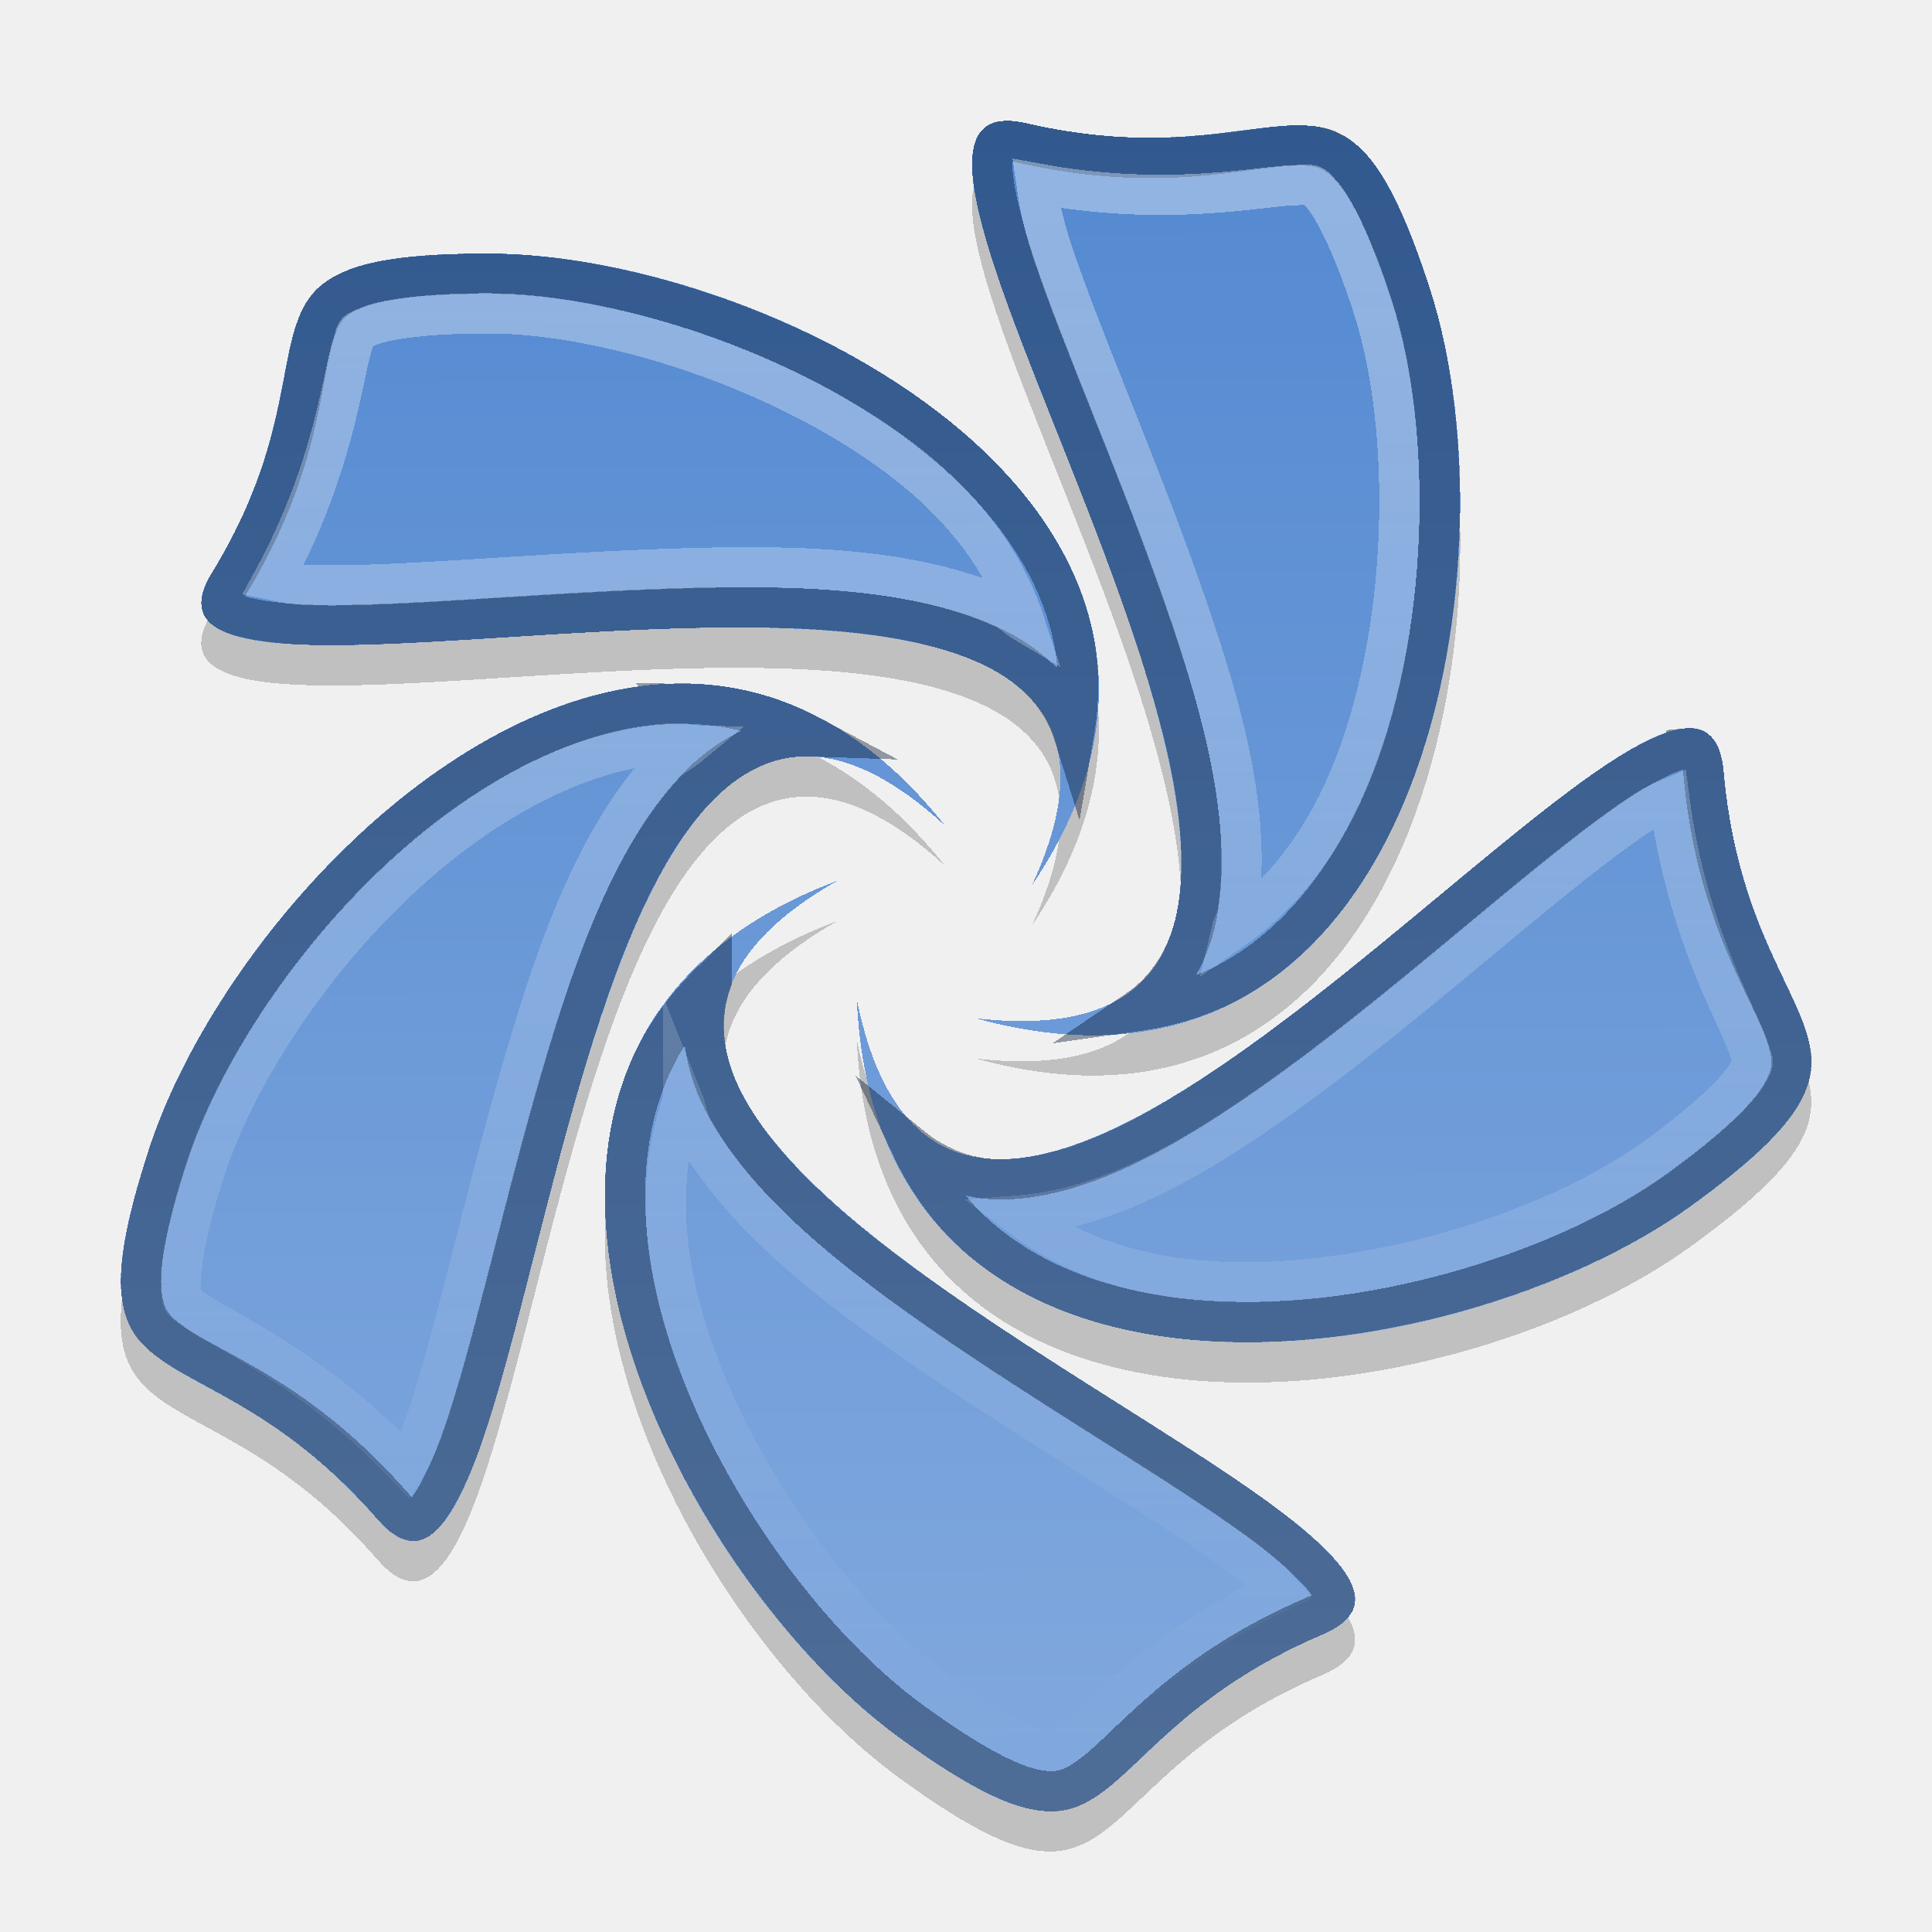
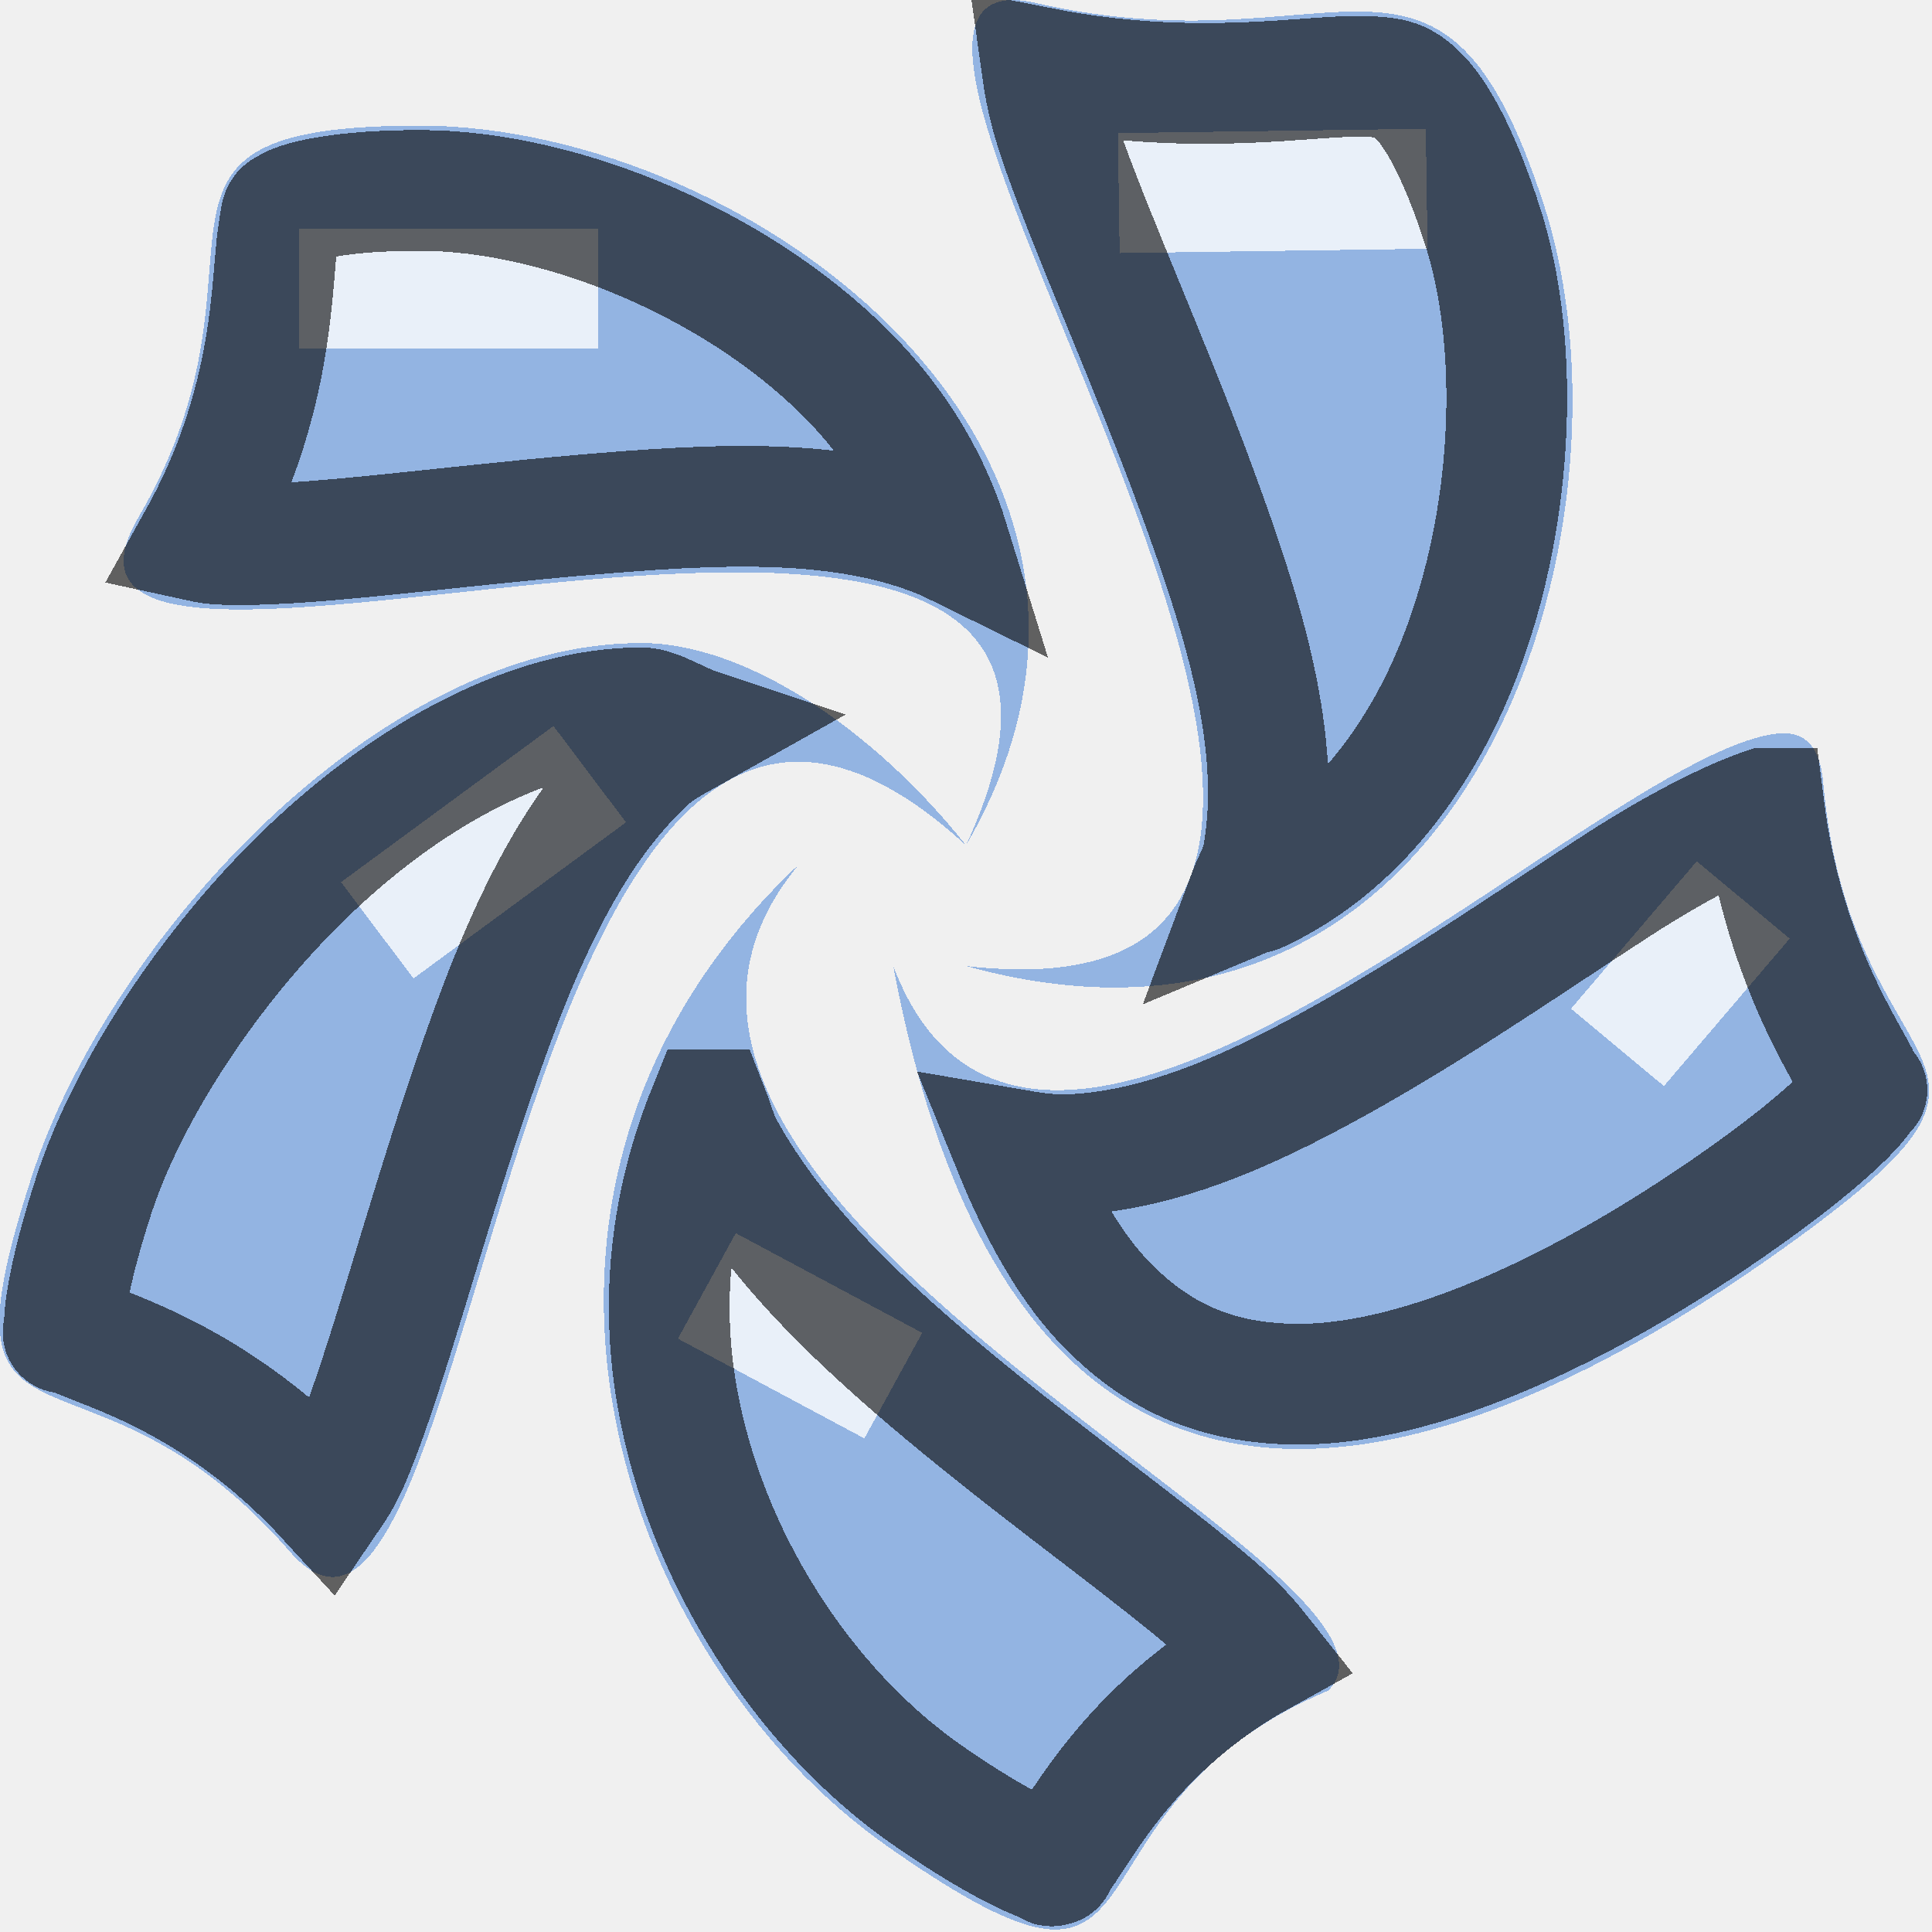
- <svg xmlns="http://www.w3.org/2000/svg" xmlns:xlink="http://www.w3.org/1999/xlink" shape-rendering="crispEdges" viewBox="0 0 48 48" id="svg9999" version="1.1">
-   <defs id="defs7">
-     <linearGradient id="linearGradient4147">
-       <stop id="stop4149" offset="0" style="stop-color:#5288d1;stop-opacity:1;" />
-       <stop id="stop4151" offset="1" style="stop-color:#82a9de;stop-opacity:1" />
-     </linearGradient>
-     <linearGradient id="linearGradient4139">
-       <stop id="stop4141" offset="0" style="stop-color:#ffffff;stop-opacity:1;" />
-       <stop id="stop4143" offset="1" style="stop-color:#ffffff;stop-opacity:0;" />
-     </linearGradient>
-     <linearGradient gradientUnits="userSpaceOnUse" y2="43.703" x2="41.712" y1="0.207" x1="41.894" id="linearGradient4145" xlink:href="#linearGradient4139" />
-     <linearGradient gradientUnits="userSpaceOnUse" y2="44.833" x2="45.102" y1="1.744" x1="44.971" id="linearGradient4153" xlink:href="#linearGradient4147" />
-   </defs>
-   <g id="g7930" transform="matrix(0.470142,0,0,0.4644073,2.914876,2.90789)" style="fill:#ff8080">
-     <path id="path4211" d="M 46.938,2.352 C 36.984,2.678 73.455,53.62 45.368,50.367 68.79,56.936 74.155,26.329 69.371,11.356 64.633,-3.476 62.169,5.776 48.047,2.482 47.626,2.384 47.259,2.341 46.938,2.352 Z M 19.632,9.451 C 4.518,9.431 12.304,14.461 4.983,26.555 -2.008,38.106 60.216,17.421 48.326,43.264 61.487,23.533 34.889,9.471 19.632,9.451 Z M 29.864,32.451 C 17.544,32.422 5.143,46.588 1.677,57.34 -3.101,72.159 4.266,66.139 13.778,77.208 22.862,87.778 22.24,20.093 43.748,40.064 39.491,34.649 34.684,32.463 29.864,32.451 Z m 52.947,2.406 C 74.494,35.663 44.158,74.702 39.078,49.366 c 1.067,24.582 31.482,20.289 44.069,11.057 12.469,-9.146 3.01,-8.659 1.741,-23.274 -0.152,-1.745 -0.889,-2.407 -2.077,-2.292 z M 38.077,42.999 C 15.314,51.623 28.746,79.578 41.309,88.845 53.753,98.024 50.372,89.07 63.709,83.331 76.446,77.851 12.671,57.536 38.077,42.999 Z" style="opacity:0.2;fill:#000000;fill-rule:evenodd" />
-     <path style="fill:url(#linearGradient4153);fill-rule:evenodd;opacity:1;fill-opacity:1" d="M 24.982 3 C 20.303 3.152 37.449 26.809 24.244 25.299 C 35.256 28.35 37.778 14.135 35.529 7.182 C 33.302 0.294 32.143 4.59 25.504 3.061 C 25.306 3.015 25.133 2.995 24.982 3 z M 12.145 6.297 C 5.039 6.288 8.7 8.624 5.258 14.24 C 1.971 19.604 31.225 9.998 25.635 22 C 31.823 12.837 19.317 6.306 12.145 6.297 z M 16.955 16.979 C 11.163 16.965 5.333 23.544 3.703 28.537 C 1.457 35.419 4.921 32.623 9.393 37.764 C 13.663 42.673 13.371 11.239 23.482 20.514 C 21.481 17.999 19.221 16.984 16.955 16.979 z M 41.848 18.096 C 37.938 18.47 23.675 36.6 21.287 24.834 C 21.789 36.25 36.088 34.256 42.006 29.969 C 47.868 25.721 43.421 25.947 42.824 19.16 C 42.753 18.35 42.406 18.042 41.848 18.096 z M 20.816 21.877 C 10.115 25.882 16.43 38.864 22.336 43.168 C 28.187 47.431 26.597 43.272 32.867 40.607 C 38.856 38.062 8.872 28.628 20.816 21.877 z " transform="matrix(2.127017,0,0,2.153282,-6.199992,-6.261508)" id="path7811" />
-     <path style="opacity:0.4;fill:none;fill-rule:evenodd;stroke:#00112b;stroke-width:1;stroke-miterlimit:26.4;stroke-dasharray:none" id="path3355" d="m 24.998,3.502 c -0.184,0.006 -0.205,0.035 -0.246,0.09 -0.041,0.055 -0.098,0.207 -0.1,0.475 -0.004,0.536 0.209,1.447 0.574,2.535 0.73,2.176 2.022,5.105 3.057,8.002 1.034,2.896 1.84,5.746 1.486,7.949 -0.171,1.062 -0.673,1.98 -1.549,2.572 0.925,-0.13 1.761,-0.403 2.496,-0.828 1.629,-0.943 2.847,-2.552 3.68,-4.502 C 36.062,15.895 36.127,10.665 35.051,7.336 34.502,5.641 34.019,4.672 33.582,4.182 33.145,3.692 32.799,3.606 32.18,3.615 c -1.239,0.019 -3.363,0.725 -6.789,-0.064 -0.167,-0.038 -0.298,-0.052 -0.393,-0.049 z M 12.145,6.801 C 10.396,6.798 9.343,6.954 8.754,7.207 8.165,7.46 7.984,7.743 7.807,8.309 7.452,9.44 7.466,11.601 5.688,14.504 c -0.171,0.279 -0.192,0.445 -0.184,0.504 0.008,0.059 0.016,0.091 0.166,0.178 0.3,0.173 1.112,0.32 2.18,0.34 2.135,0.04 5.317,-0.28 8.441,-0.396 3.124,-0.116 6.189,-0.057 8.266,0.893 1.016,0.464 1.801,1.198 2.121,2.221 0.146,-0.857 0.146,-1.678 -0.023,-2.453 C 26.27,14.027 25.139,12.437 23.572,11.098 20.439,8.418 15.579,6.805 12.145,6.801 Z m 4.809,10.682 c -2.705,-0.006 -5.513,1.552 -7.838,3.762 -2.325,2.21 -4.153,5.059 -4.934,7.449 -0.553,1.694 -0.731,2.763 -0.666,3.416 0.065,0.653 0.296,0.927 0.803,1.283 1.014,0.713 3.145,1.388 5.453,4.041 0.224,0.257 0.39,0.335 0.461,0.348 0.071,0.013 0.11,0.011 0.244,-0.107 0.268,-0.237 0.666,-0.976 1.021,-2.004 0.712,-2.055 1.397,-5.24 2.266,-8.305 0.868,-3.064 1.893,-6.017 3.484,-7.723 0.793,-0.85 1.78,-1.39 2.91,-1.35 -1.049,-0.558 -2.124,-0.808 -3.205,-0.811 z m 24.943,1.113 c -0.311,0.03 -0.938,0.308 -1.68,0.799 -0.742,0.491 -1.621,1.177 -2.578,1.957 -1.914,1.56 -4.144,3.501 -6.35,5.076 -2.205,1.575 -4.368,2.816 -6.316,2.873 -0.855,0.025 -1.656,-0.267 -2.334,-0.816 0.414,0.877 0.95,1.611 1.602,2.197 1.4,1.258 3.308,1.918 5.42,2.107 4.224,0.379 9.218,-1.176 12.051,-3.229 1.443,-1.045 2.214,-1.804 2.545,-2.371 0.331,-0.567 0.307,-0.923 0.105,-1.51 -0.402,-1.173 -1.731,-2.972 -2.039,-6.475 -0.03,-0.34 -0.117,-0.502 -0.166,-0.553 -0.049,-0.051 -0.081,-0.074 -0.26,-0.057 z m -24.223,5.791 c -0.656,0.641 -1.166,1.341 -1.506,2.105 -0.764,1.72 -0.803,3.739 -0.33,5.807 0.945,4.134 3.967,8.403 6.795,10.463 1.44,1.049 2.402,1.548 3.043,1.688 0.641,0.14 0.971,0.007 1.467,-0.365 0.991,-0.745 2.291,-2.564 5.527,-3.939 0.314,-0.133 0.441,-0.267 0.475,-0.33 0.034,-0.063 0.044,-0.102 -0.027,-0.266 -0.142,-0.328 -0.723,-0.936 -1.59,-1.592 -1.735,-1.312 -4.553,-2.946 -7.199,-4.719 -2.646,-1.773 -5.135,-3.661 -6.266,-5.701 -0.557,-1.006 -0.759,-2.099 -0.389,-3.15 z" transform="matrix(2.127017,0,0,2.153282,-6.199992,-6.261508)" />
-     <path transform="matrix(2.127017,0,0,2.153282,-6.199992,-6.261508)" d="m 25.75,4.557 c 0.059,0.412 0.135,0.91 0.41,1.73 0.703,2.097 2,5.043 3.051,7.986 1.051,2.944 1.946,5.851 1.531,8.436 -0.023,0.141 -0.113,0.268 -0.146,0.408 1.202,-0.834 2.2,-2.078 2.896,-3.709 1.547,-3.623 1.604,-8.73 0.621,-11.77 C 33.582,5.996 33.108,5.131 32.846,4.836 32.583,4.541 32.658,4.592 32.193,4.6 31.324,4.613 29.01,5.161 25.75,4.557 Z M 12.143,7.785 C 10.448,7.783 9.494,7.96 9.143,8.111 8.791,8.263 8.876,8.189 8.746,8.604 8.505,9.371 8.291,11.642 6.783,14.41 c 0.291,0.058 0.443,0.119 1.086,0.131 2.02,0.038 5.217,-0.279 8.385,-0.396 3.167,-0.118 6.299,-0.122 8.711,0.98 0.18,0.083 0.321,0.24 0.494,0.342 C 25.035,14.175 24.208,12.936 22.934,11.846 20.029,9.361 15.279,7.789 12.143,7.785 Z m 4.809,10.682 c -2.331,-0.005 -4.95,1.394 -7.158,3.492 -2.208,2.099 -3.963,4.857 -4.676,7.039 -0.536,1.642 -0.66,2.621 -0.621,3.014 0.039,0.393 0.008,0.307 0.389,0.574 0.712,0.5 2.906,1.418 5.188,3.822 0.146,-0.254 0.272,-0.412 0.496,-1.061 0.673,-1.945 1.368,-5.145 2.248,-8.252 0.881,-3.107 1.865,-6.144 3.711,-8.123 0.173,-0.186 0.417,-0.297 0.615,-0.461 -0.064,-0.002 -0.127,-0.045 -0.191,-0.045 z m 24.523,1.379 c -0.226,0.099 -0.315,0.106 -0.715,0.371 -0.689,0.456 -1.55,1.124 -2.498,1.896 -1.895,1.545 -4.139,3.5 -6.4,5.115 -2.158,1.541 -4.293,2.793 -6.543,2.971 1.165,0.888 2.66,1.451 4.43,1.609 3.924,0.352 8.798,-1.171 11.385,-3.045 C 42.531,27.751 43.207,27.034 43.406,26.693 43.605,26.353 43.58,26.44 43.43,26 43.147,25.176 41.906,23.141 41.475,19.846 Z M 16.969,27.334 c -0.496,1.39 -0.569,2.999 -0.17,4.744 0.878,3.841 3.832,8.006 6.414,9.887 1.396,1.017 2.287,1.44 2.672,1.523 0.385,0.084 0.295,0.088 0.666,-0.191 0.695,-0.522 2.244,-2.328 5.236,-3.756 -0.197,-0.217 -0.307,-0.385 -0.854,-0.799 -1.641,-1.241 -4.472,-2.89 -7.154,-4.688 -2.683,-1.797 -5.267,-3.672 -6.578,-6.039 -0.115,-0.208 -0.142,-0.458 -0.232,-0.682 z" id="path4209" style="opacity:0.4;fill:none;fill-rule:evenodd;stroke:url(#linearGradient4145);stroke-width:1;stroke-miterlimit:26.4;stroke-dasharray:none" />
+ <svg xmlns="http://www.w3.org/2000/svg" style="shape-rendering:crispEdges" height="16" width="16" version="1.1" id="svg9999" viewBox="0 0 16 16">
+   <defs id="defs7" />
+   <g style="fill:#ff8080" transform="matrix(0.1790972,0,0,0.1769126,-0.03221542,-0.0347419)" id="g7930">
+     <path id="path7811" transform="matrix(2.127017,0,0,2.153282,-6.199992,-6.261508)" d="M 24.982,3 C 20.303,3.152 37.205,25.51 24,24 35.012,27.05 38.815,14.418 36.566,7.464 34.339,0.576 32.143,4.59 25.504,3.061 25.306,3.015 25.133,2.995 24.982,3 Z M 12.145,5.731 C 5.039,5.722 9.332,8.551 6.012,14.24 2.442,20.359 29.59,9.373 24,21.375 28.962,12.874 19.317,5.741 12.145,5.731 Z M 16.955,16.979 C 11.163,16.965 5.333,23.544 3.703,28.537 1.457,35.419 4.826,31.586 9.298,36.727 13.569,41.636 13.889,12.1 24,21.375 21.999,18.86 19.221,16.984 16.955,16.979 Z m 24.704,1.966 c -3.91,0.374 -16.149,13.191 -19.241,5.055 2.953,15.75 13.67,10.257 19.587,5.969 5.862,-4.247 1.227,-3.173 0.63,-9.96 -0.071,-0.81 -0.418,-1.118 -0.977,-1.064 z m -21.276,2.83 c -7.449,7.005 -4.039,17.211 1.953,21.394 6.511,4.546 3.269,-0.753 9.539,-3.418 C 34.5,37.125 14.254,29.061 20.383,21.774 Z" style="opacity:1;fill:#93b4e2;fill-opacity:1;fill-rule:evenodd" />
+     <g id="g4163">
+       <path style="opacity:0.8;fill:none;fill-rule:evenodd;stroke:#ffffff;stroke-width:5.618px;stroke-linecap:butt;stroke-linejoin:miter;stroke-opacity:1" d="m 14.016,13.702 13.836,0" id="path4155" />
+       <path style="opacity:0.8;fill:none;fill-rule:evenodd;stroke:#ffffff;stroke-width:5.618px;stroke-linecap:butt;stroke-linejoin:miter;stroke-opacity:1" d="m 17.625,43.745 9.825,-7.308" id="path4157" />
+       <path style="opacity:0.8;fill:none;fill-rule:evenodd;stroke:#ffffff;stroke-width:5.618px;stroke-linecap:butt;stroke-linejoin:miter;stroke-opacity:1" d="M 74.973,49.226 80.788,42.324" id="path4159" />
+       <path style="opacity:0.8;fill:none;fill-rule:evenodd;stroke:#ffffff;stroke-width:5.618px;stroke-linecap:butt;stroke-linejoin:miter;stroke-opacity:1" d="m 32.864,60.391 8.622,4.669" id="path4161" />
+     </g>
+     <path id="path4153" d="M 51.913,9.236 66.15,9.033" style="fill:none;fill-rule:evenodd;stroke:#ffffff;stroke-width:5.618px;stroke-linecap:butt;stroke-linejoin:miter;stroke-opacity:1;opacity:0.8" />
+     <path transform="matrix(2.127017,0,0,2.153282,-6.199992,-6.261508)" d="m 25.652,4.475 c 0.053,0.378 0.123,0.848 0.391,1.625 0.68,1.976 1.946,4.758 2.967,7.539 1.021,2.781 1.892,5.53 1.441,7.992 -0.052,0.286 -0.219,0.545 -0.322,0.822 0.062,-0.026 0.144,-0.023 0.205,-0.051 1.552,-0.717 2.783,-1.986 3.693,-3.607 1.82,-3.243 2.175,-7.879 1.199,-10.896 C 34.703,6.279 34.198,5.441 33.842,5.088 33.485,4.735 33.283,4.679 32.648,4.66 31.443,4.625 28.985,5.13 25.652,4.475 Z M 12.143,7.139 C 10.459,7.136 9.581,7.357 9.328,7.494 9.076,7.632 9.133,7.553 9.049,8.074 c -0.165,1.018 -0.039,3.614 -1.75,6.68 0.185,0.04 0.249,0.081 0.816,0.086 1.739,0.016 4.649,-0.397 7.529,-0.643 2.88,-0.246 5.729,-0.419 7.971,0.572 0.006,0.003 0.01,0.009 0.016,0.012 C 23.248,13.543 22.588,12.383 21.6,11.336 19.214,8.808 15.263,7.143 12.143,7.139 Z m 4.809,11.248 c -2.362,-0.006 -4.996,1.406 -7.213,3.514 -2.217,2.108 -3.979,4.875 -4.697,7.074 -0.541,1.658 -0.665,2.618 -0.639,2.881 0.027,0.263 -0.174,-0.018 0.195,0.162 0.715,0.347 3.134,0.958 5.521,3.557 0.132,-0.195 0.292,-0.373 0.553,-1.012 0.719,-1.763 1.491,-4.725 2.451,-7.596 0.961,-2.871 2.038,-5.693 3.965,-7.455 0.308,-0.281 0.698,-0.462 1.068,-0.67 -0.399,-0.133 -0.89,-0.454 -1.205,-0.455 z m 24.396,2.191 c -0.519,0.174 -1.644,0.671 -3.146,1.641 -1.715,1.107 -3.729,2.506 -5.775,3.668 -2.046,1.162 -4.108,2.134 -6.193,2.215 -0.397,0.015 -0.797,-0.047 -1.193,-0.115 0.567,1.391 1.202,2.497 1.887,3.236 1.261,1.362 2.614,1.842 4.197,1.867 3.166,0.05 7.193,-2.187 10.057,-4.262 1.417,-1.027 2.118,-1.73 2.291,-2.004 0.173,-0.274 0.143,0.038 -0.012,-0.305 -0.293,-0.65 -1.684,-2.585 -2.111,-5.941 z m -22.949,6.545 c -0.822,2.029 -1.038,4.126 -0.691,6.17 0.603,3.554 2.778,6.865 5.436,8.721 1.567,1.094 2.52,1.485 2.746,1.518 0.113,0.016 0.006,0.015 -0.023,0.031 -0.029,0.017 0.049,-0.03 0.189,-0.225 0.504,-0.698 1.607,-2.84 4.361,-4.361 -0.21,-0.265 -0.478,-0.591 -1.012,-1.053 -1.34,-1.159 -3.447,-2.654 -5.482,-4.324 -2.035,-1.67 -4.028,-3.499 -5.195,-5.637 -0.144,-0.264 -0.218,-0.559 -0.328,-0.84 z" id="path4151" style="opacity:0.6;fill:none;fill-opacity:1;fill-rule:evenodd;stroke:#000000;stroke-width:2.625;stroke-miterlimit:29.6;stroke-dasharray:none" />
  </g>
</svg>
